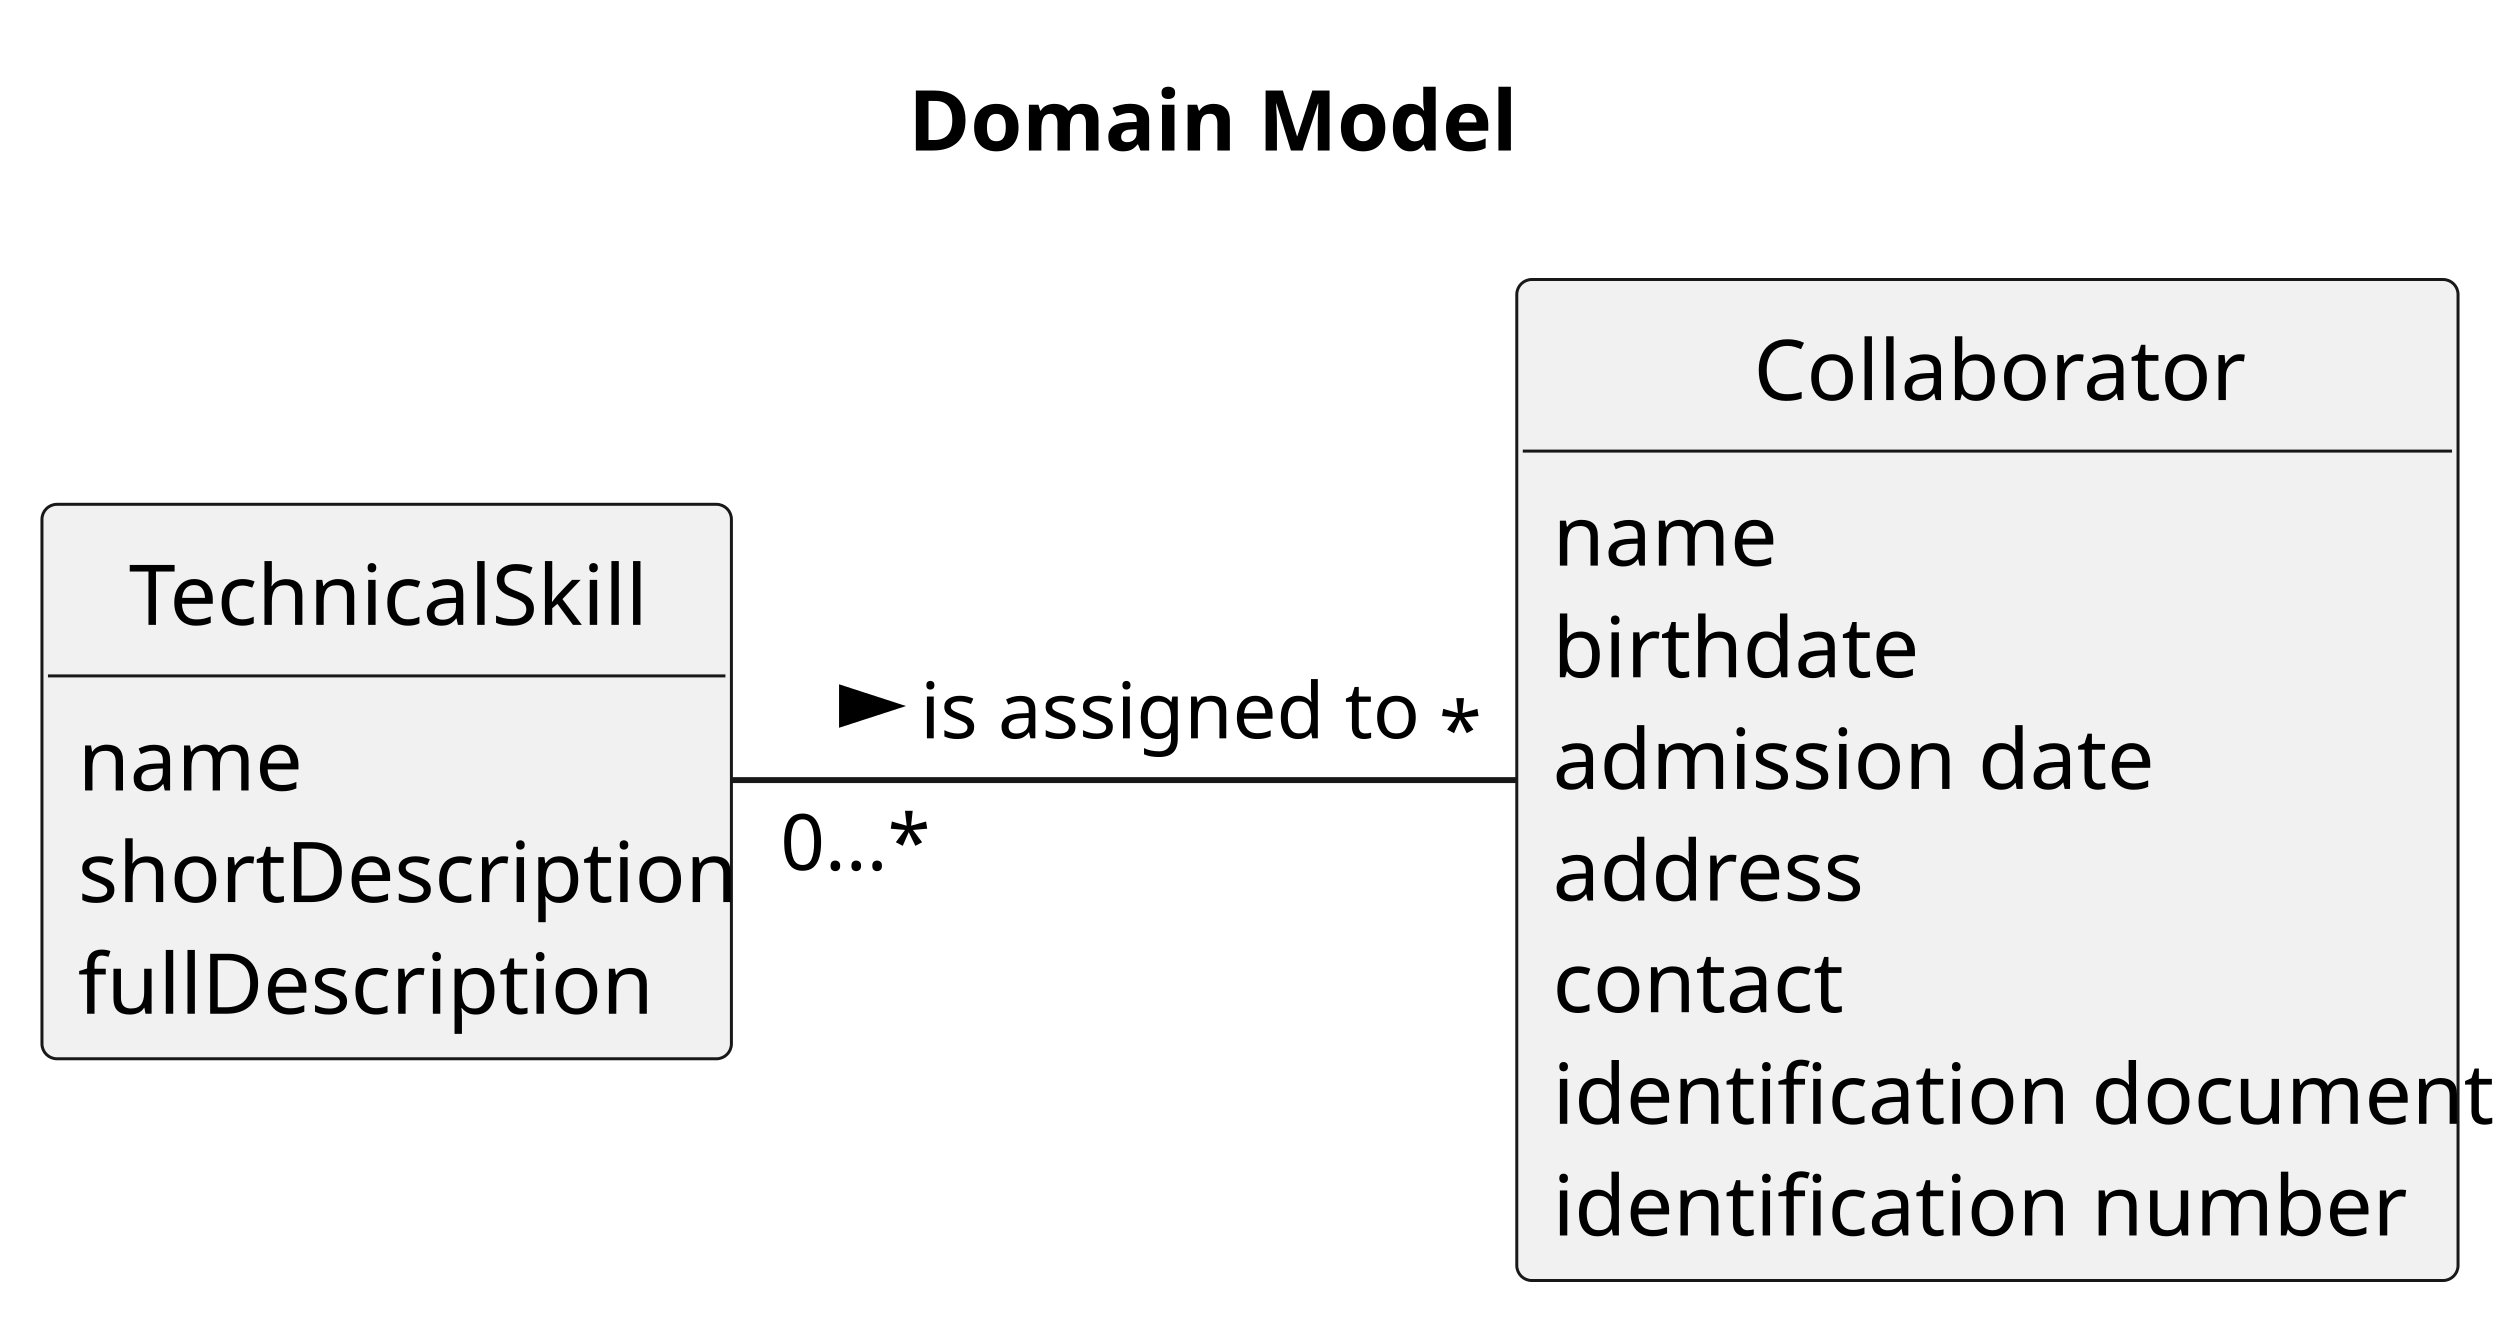
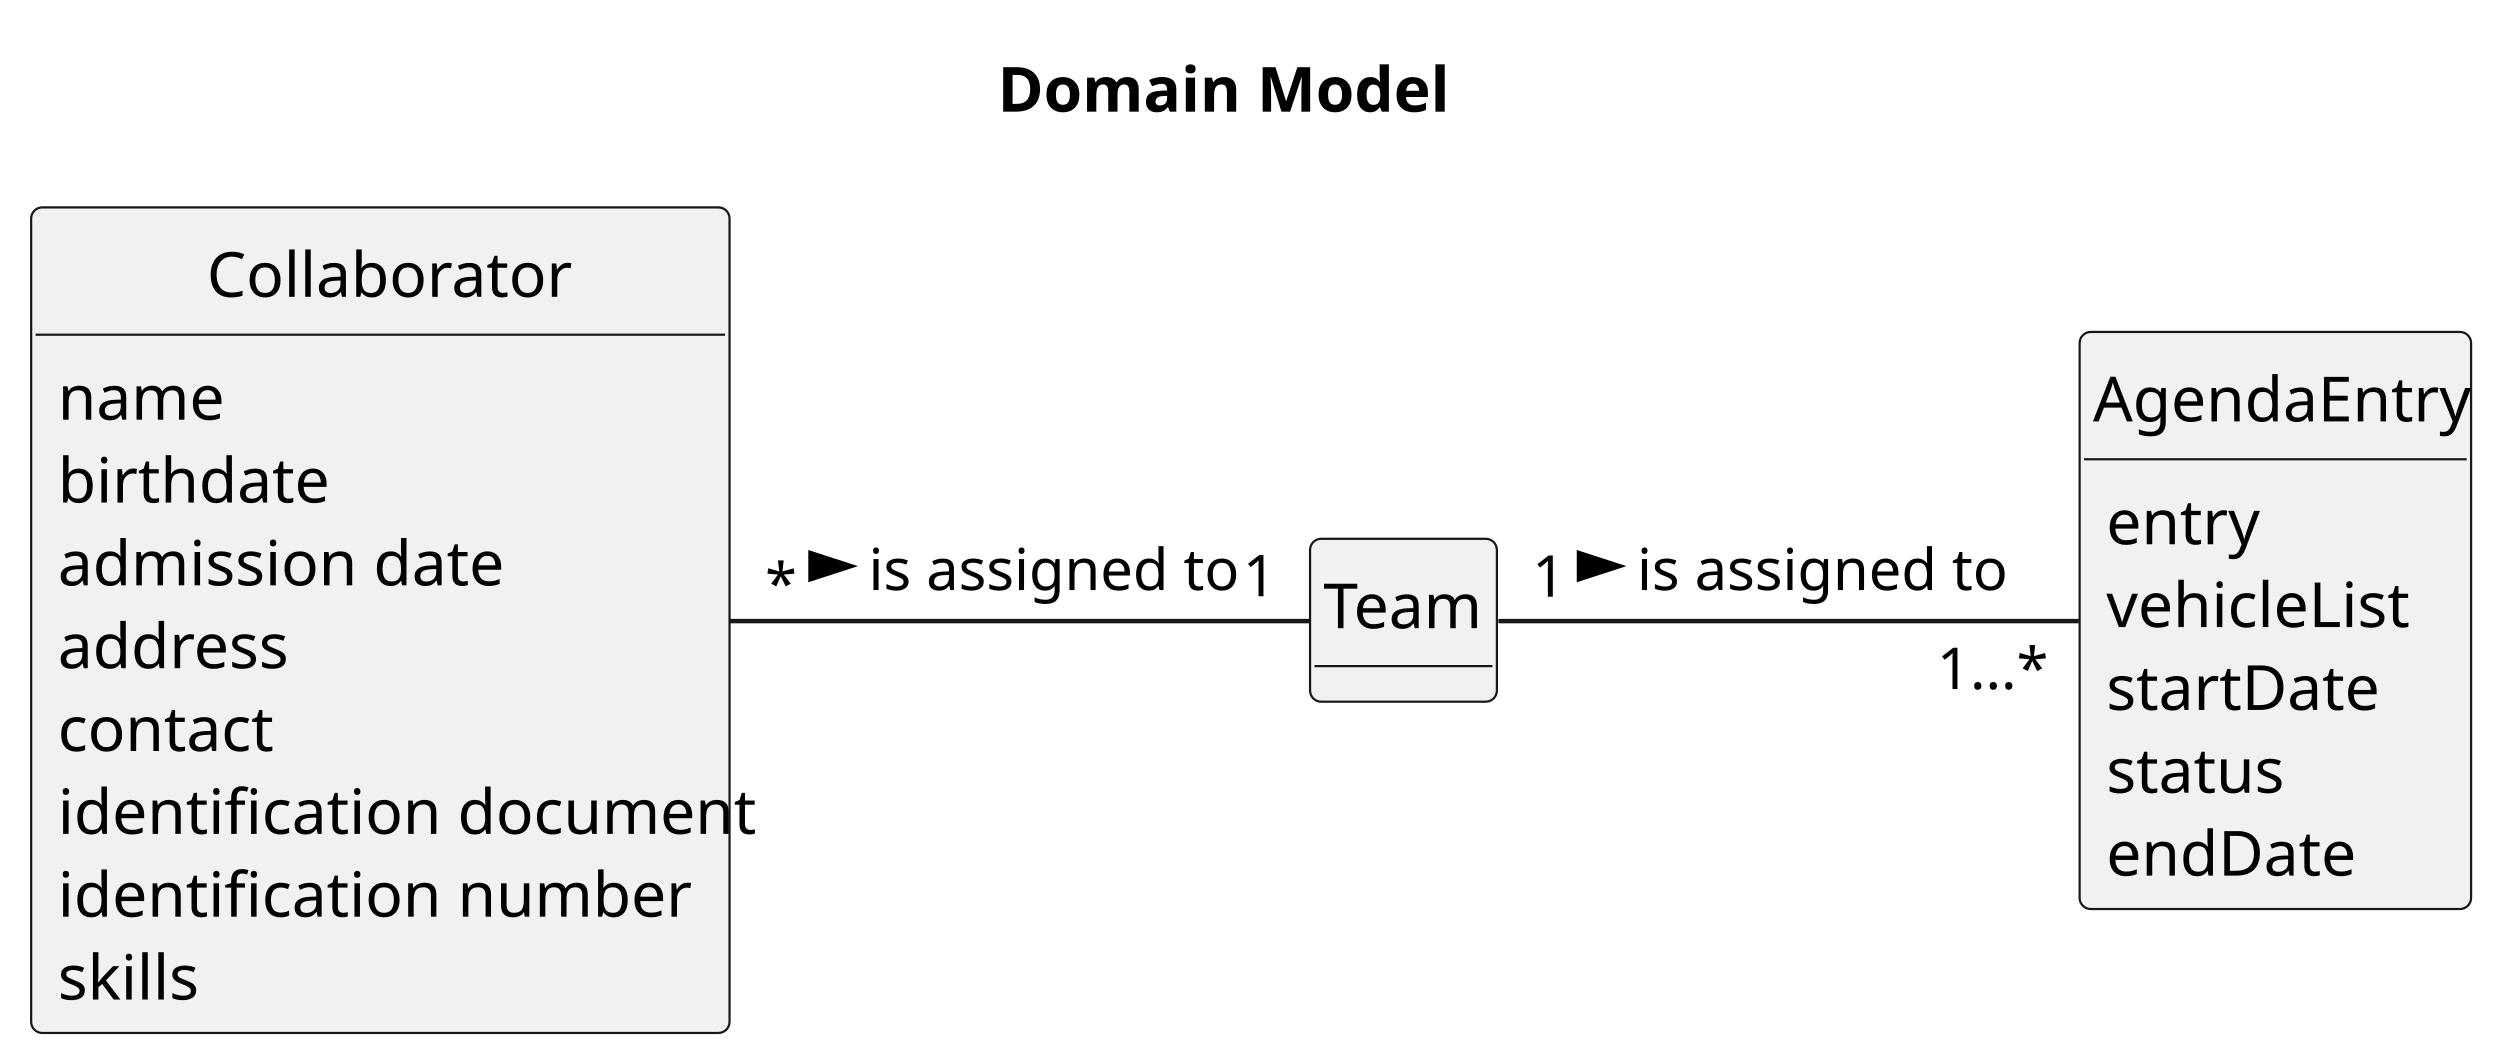
- <svg xmlns="http://www.w3.org/2000/svg" contentStyleType="text/css" height="220px" preserveAspectRatio="none" style="width:417px;height:220px;background:#FFFFFF;" version="1.1" viewBox="0 0 417 220" width="417px" zoomAndPan="magnify">
+ <svg xmlns="http://www.w3.org/2000/svg" contentStyleType="text/css" height="239px" preserveAspectRatio="none" style="width:562px;height:239px;background:#FFFFFF;" version="1.1" viewBox="0 0 562 239" width="562px" zoomAndPan="magnify">
  <defs />
  <g>
-     <text fill="#000000" font-family="sans-serif" font-size="14" font-weight="bold" lengthAdjust="spacing" textLength="100" x="151.5" y="25.107">Domain Model</text>
+     <text fill="#000000" font-family="sans-serif" font-size="14" font-weight="bold" lengthAdjust="spacing" textLength="100" x="224.25" y="25.107">Domain Model</text>
    <g id="elem_Collaborator">
-       <rect codeLine="11" fill="#F1F1F1" height="166.969" id="Collaborator" rx="2.5" ry="2.5" style="stroke:#181818;stroke-width:0.5;" width="157" x="253" y="46.621" />
-       <text fill="#000000" font-family="sans-serif" font-size="14" lengthAdjust="spacing" textLength="78" x="292.5" y="66.728">Collaborator</text>
-       <line style="stroke:#181818;stroke-width:0.5;" x1="254" x2="409" y1="75.242" y2="75.242" />
-       <text fill="#000000" font-family="sans-serif" font-size="14" lengthAdjust="spacing" textLength="35" x="259" y="94.35">name</text>
-       <text fill="#000000" font-family="sans-serif" font-size="14" lengthAdjust="spacing" textLength="56" x="259" y="112.971">birthdate</text>
-       <text fill="#000000" font-family="sans-serif" font-size="14" lengthAdjust="spacing" textLength="95" x="259" y="131.592">admission date</text>
-       <text fill="#000000" font-family="sans-serif" font-size="14" lengthAdjust="spacing" textLength="51" x="259" y="150.213">address</text>
-       <text fill="#000000" font-family="sans-serif" font-size="14" lengthAdjust="spacing" textLength="46" x="259" y="168.834">contact</text>
-       <text fill="#000000" font-family="sans-serif" font-size="14" lengthAdjust="spacing" textLength="145" x="259" y="187.455">identification document</text>
-       <text fill="#000000" font-family="sans-serif" font-size="14" lengthAdjust="spacing" textLength="131" x="259" y="206.076">identification number</text>
+       <rect codeLine="11" fill="#F1F1F1" height="185.59" id="Collaborator" rx="2.5" ry="2.5" style="stroke:#181818;stroke-width:0.5;" width="157" x="7" y="46.621" />
+       <text fill="#000000" font-family="sans-serif" font-size="14" lengthAdjust="spacing" textLength="78" x="46.5" y="66.728">Collaborator</text>
+       <line style="stroke:#181818;stroke-width:0.5;" x1="8" x2="163" y1="75.242" y2="75.242" />
+       <text fill="#000000" font-family="sans-serif" font-size="14" lengthAdjust="spacing" textLength="35" x="13" y="94.35">name</text>
+       <text fill="#000000" font-family="sans-serif" font-size="14" lengthAdjust="spacing" textLength="56" x="13" y="112.971">birthdate</text>
+       <text fill="#000000" font-family="sans-serif" font-size="14" lengthAdjust="spacing" textLength="95" x="13" y="131.592">admission date</text>
+       <text fill="#000000" font-family="sans-serif" font-size="14" lengthAdjust="spacing" textLength="51" x="13" y="150.213">address</text>
+       <text fill="#000000" font-family="sans-serif" font-size="14" lengthAdjust="spacing" textLength="46" x="13" y="168.834">contact</text>
+       <text fill="#000000" font-family="sans-serif" font-size="14" lengthAdjust="spacing" textLength="145" x="13" y="187.455">identification document</text>
+       <text fill="#000000" font-family="sans-serif" font-size="14" lengthAdjust="spacing" textLength="131" x="13" y="206.076">identification number</text>
+       <text fill="#000000" font-family="sans-serif" font-size="14" lengthAdjust="spacing" textLength="30" x="13" y="224.697">skills</text>
    </g>
-     <g id="elem_TechnicalSkill">
-       <rect codeLine="21" fill="#F1F1F1" height="92.484" id="TechnicalSkill" rx="2.5" ry="2.5" style="stroke:#181818;stroke-width:0.5;" width="115" x="7" y="84.121" />
-       <text fill="#000000" font-family="sans-serif" font-size="14" lengthAdjust="spacing" textLength="86" x="21.5" y="104.228">TechnicalSkill</text>
-       <line style="stroke:#181818;stroke-width:0.5;" x1="8" x2="121" y1="112.742" y2="112.742" />
-       <text fill="#000000" font-family="sans-serif" font-size="14" lengthAdjust="spacing" textLength="35" x="13" y="131.85">name</text>
-       <text fill="#000000" font-family="sans-serif" font-size="14" lengthAdjust="spacing" textLength="103" x="13" y="150.471">shortDescription</text>
-       <text fill="#000000" font-family="sans-serif" font-size="14" lengthAdjust="spacing" textLength="89" x="13" y="169.092">fullDescription</text>
+     <g id="elem_Team">
+       <rect codeLine="22" fill="#F1F1F1" height="36.621" id="Team" rx="2.5" ry="2.5" style="stroke:#181818;stroke-width:0.5;" width="42" x="294.5" y="121.121" />
+       <text fill="#000000" font-family="sans-serif" font-size="14" lengthAdjust="spacing" textLength="36" x="297.5" y="141.228">Team</text>
+       <line style="stroke:#181818;stroke-width:0.5;" x1="295.5" x2="335.5" y1="149.742" y2="149.742" />
    </g>
-     <g id="link_TechnicalSkill_Collaborator">
-       <path codeLine="27" d="M122.11,130.121 C160.36,130.121 211.05,130.121 252.98,130.121 " fill="none" id="TechnicalSkill-Collaborator" style="stroke:#181818;stroke-width:1.0;" />
-       <polygon fill="#000000" points="149.5,117.767,140.455,114.828,140.455,120.706,149.5,117.767" style="stroke:#000000;stroke-width:1.0;" />
-       <text fill="#000000" font-family="sans-serif" font-size="13" lengthAdjust="spacing" textLength="81" x="153.5" y="123.149">is assigned to</text>
-       <text fill="#000000" font-family="sans-serif" font-size="13" lengthAdjust="spacing" textLength="24" x="130.159" y="145.121">0...*</text>
-       <text fill="#000000" font-family="sans-serif" font-size="13" lengthAdjust="spacing" textLength="5" x="240.005" y="126.329">*</text>
+     <g id="elem_AgendaEntry">
+       <rect codeLine="26" fill="#F1F1F1" height="129.727" id="AgendaEntry" rx="2.5" ry="2.5" style="stroke:#181818;stroke-width:0.5;" width="88" x="467.5" y="74.621" />
+       <text fill="#000000" font-family="sans-serif" font-size="14" lengthAdjust="spacing" textLength="82" x="470.5" y="94.728">AgendaEntry</text>
+       <line style="stroke:#181818;stroke-width:0.5;" x1="468.5" x2="554.5" y1="103.242" y2="103.242" />
+       <text fill="#000000" font-family="sans-serif" font-size="14" lengthAdjust="spacing" textLength="32" x="473.5" y="122.35">entry</text>
+       <text fill="#000000" font-family="sans-serif" font-size="14" lengthAdjust="spacing" textLength="66" x="473.5" y="140.971">vehicleList</text>
+       <text fill="#000000" font-family="sans-serif" font-size="14" lengthAdjust="spacing" textLength="58" x="473.5" y="159.592">startDate</text>
+       <text fill="#000000" font-family="sans-serif" font-size="14" lengthAdjust="spacing" textLength="38" x="473.5" y="178.213">status</text>
+       <text fill="#000000" font-family="sans-serif" font-size="14" lengthAdjust="spacing" textLength="54" x="473.5" y="196.834">endDate</text>
+     </g>
+     <g id="link_Collaborator_Team">
+       <path codeLine="34" d="M164.01,139.621 C210.08,139.621 264.86,139.621 294.29,139.621 " fill="none" id="Collaborator-Team" style="stroke:#181818;stroke-width:1.0;" />
+       <polygon fill="#000000" points="191.25,127.267,182.205,124.328,182.205,130.206,191.25,127.267" style="stroke:#000000;stroke-width:1.0;" />
+       <text fill="#000000" font-family="sans-serif" font-size="13" lengthAdjust="spacing" textLength="81" x="195.25" y="132.649">is assigned to</text>
+       <text fill="#000000" font-family="sans-serif" font-size="13" lengthAdjust="spacing" textLength="5" x="171.984" y="135.847">*</text>
+       <text fill="#000000" font-family="sans-serif" font-size="13" lengthAdjust="spacing" textLength="7" x="279.414" y="134.047">1</text>
+     </g>
+     <g id="link_Team_AgendaEntry">
+       <path codeLine="35" d="M336.85,139.621 C368,139.621 426.63,139.621 467.32,139.621 " fill="none" id="Team-AgendaEntry" style="stroke:#181818;stroke-width:1.0;" />
+       <polygon fill="#000000" points="364,127.267,354.955,124.328,354.955,130.206,364,127.267" style="stroke:#000000;stroke-width:1.0;" />
+       <text fill="#000000" font-family="sans-serif" font-size="13" lengthAdjust="spacing" textLength="81" x="368" y="132.649">is assigned to</text>
+       <text fill="#000000" font-family="sans-serif" font-size="13" lengthAdjust="spacing" textLength="7" x="344.46" y="134.149">1</text>
+       <text fill="#000000" font-family="sans-serif" font-size="13" lengthAdjust="spacing" textLength="24" x="435.42" y="154.884">1...*</text>
    </g>
  </g>
</svg>
